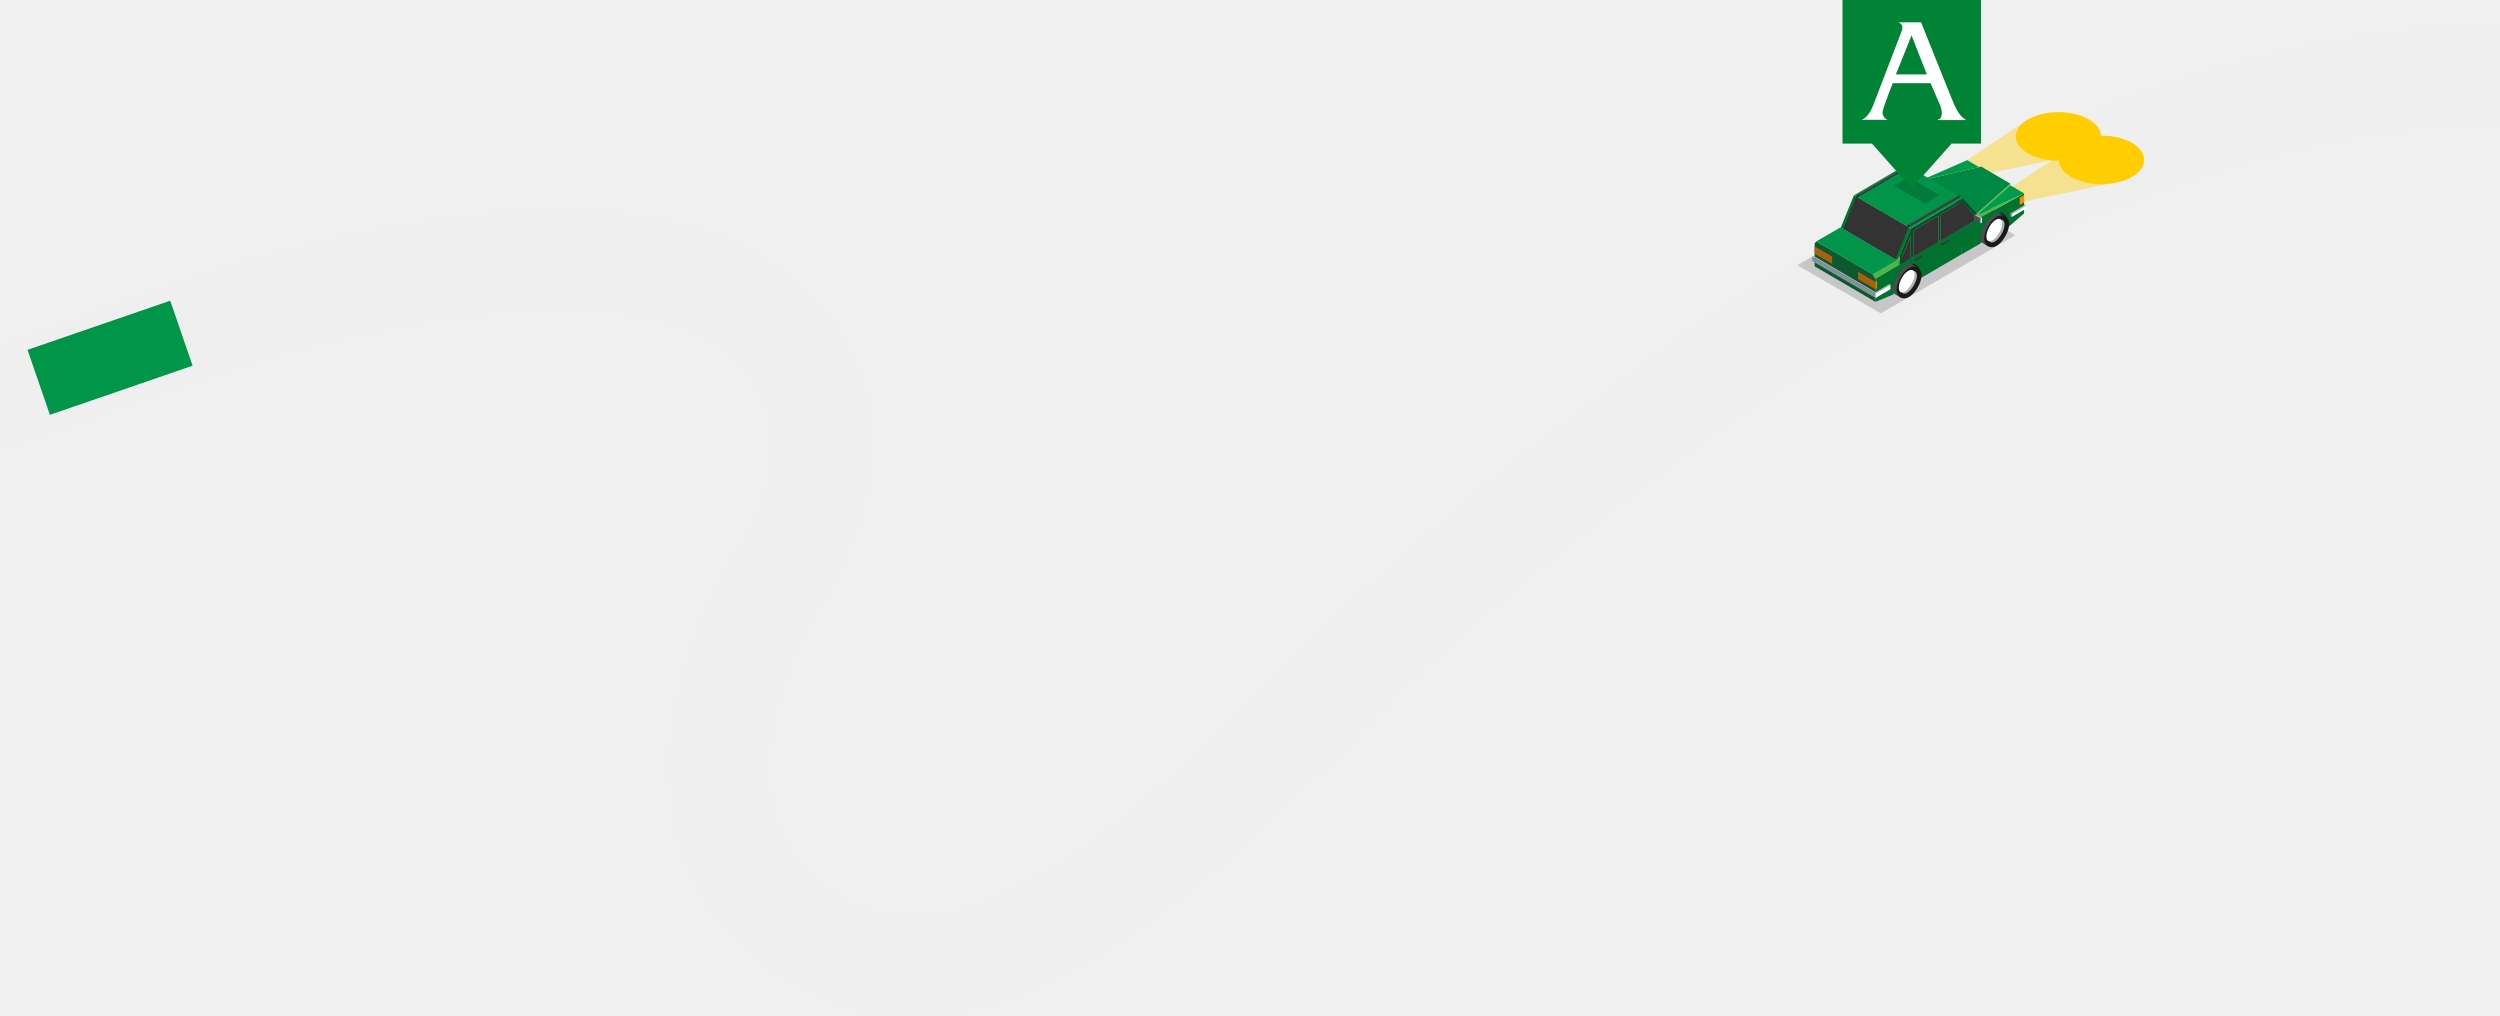
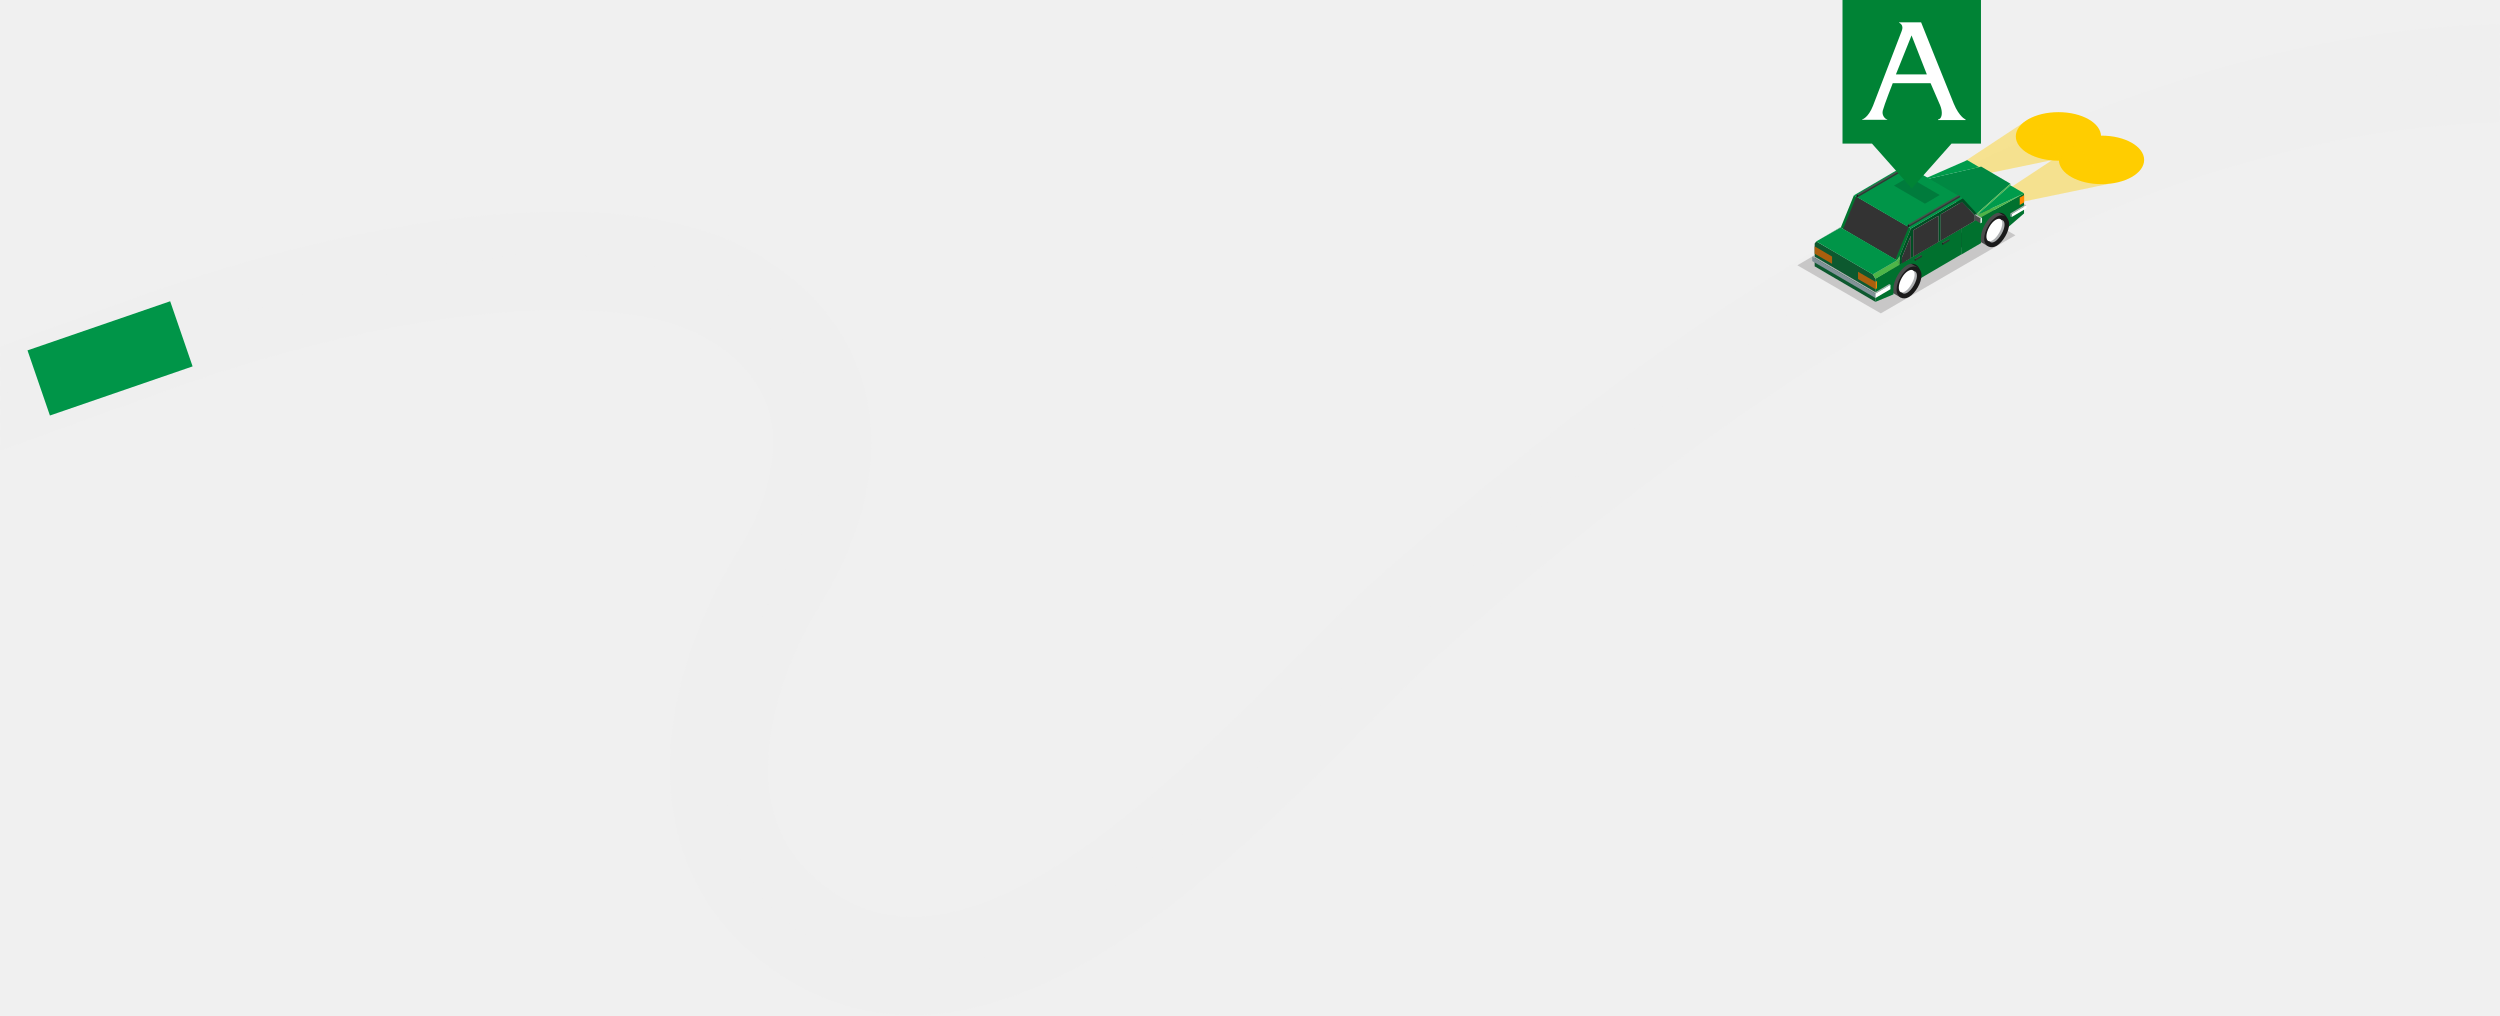
<svg xmlns="http://www.w3.org/2000/svg" width="1300px" height="528px" viewBox="0 0 1300 528" version="1.1" class="illustration illustration10">
  <g id="Page-1" stroke="none" stroke-width="1" fill="none" fill-rule="evenodd">
    <g id="KASKO_Form_1_3" transform="translate(0, -168)">
-       <g id="Group-2" transform="translate(-141, 168)">
-         <path d="M232.232,201.497 C344.95,160.98 458.02,149.121 505.606,174.5 C527.671,186.268 539.376,201.889 542.278,220.752 C545.214,239.842 539.205,263.006 524.376,287.157 C502.769,322.345 489.499,362.052 489.37,398.864 C489.207,445.094 509.551,484.315 551.338,509.776 C589.22,532.858 631.775,533.082 676.791,514.587 C718.478,497.46 760.113,466.06 809.522,418.964 C823.279,405.851 829.162,399.989 857.015,371.937 C875.545,353.273 885.119,343.932 893.971,336.126 C1098.471,155.801 1282.805,65.415 1446.405,63.498 L1445.807,12.502 C1268.073,14.585 1073.075,110.199 860.241,297.874 C850.246,306.687 840.166,316.522 820.824,336.003 C793.358,363.667 787.61,369.394 774.334,382.048 C729.158,425.109 691.798,453.285 657.41,467.413 C626.337,480.179 600.556,480.044 577.874,466.224 C551.884,450.388 540.267,427.992 540.369,399.043 C540.463,372.506 550.789,341.606 567.836,313.843 C612.187,241.616 600.778,167.458 529.606,129.5 C495.566,111.345 446.1,106.474 386.134,112.764 C332.732,118.365 272.411,132.86 214.98,153.503 C142.604,179.518 79.06,202.535 24.345,222.552 L0,231.459 L34.306,320.654 L81.906,302.346 L66.217,261.554 C115.099,243.728 170.437,223.709 232.232,201.497 Z" id="Path-6" fill="#EFEFEF" fill-rule="nonzero" />
-         <path d="M112.465,216 C294.762,144.095 418.466,118.353 483.576,138.774 C581.242,169.405 575.937,238.639 560.914,270.473 C545.891,302.307 478.463,419.048 551.952,479.94 C625.441,540.831 715.494,465.946 765.056,424.453 C814.618,382.961 1044.362,142.845 1219.963,85.366 C1337.029,47.047 1429.718,30.569 1498.029,35.933" id="Path-5" stroke="#EFEFEF" />
-         <g id="Group-4" transform="translate(1075.106, 0)">
+       <g id="Group-2" transform="translate(-1, 168)">
+         <path d="M92.232,201.497 C204.95,160.98 318.02,149.121 365.606,174.5 C387.671,186.268 399.376,201.889 402.278,220.752 C405.214,239.842 399.205,263.006 384.376,287.157 C362.769,322.345 349.499,362.052 349.37,398.864 C349.207,445.094 369.551,484.315 411.338,509.776 C449.22,532.858 491.775,533.082 536.791,514.587 C578.478,497.46 620.113,466.06 669.522,418.964 C683.279,405.851 689.162,399.989 717.015,371.937 C735.545,353.273 745.119,343.932 753.971,336.126 C953.874,159.854 1134.509,69.524 1295.342,63.762 C1296.524,63.719 1298.294,63.666 1300.652,63.602 L1300.948,12.582 C1297.188,12.677 1294.365,12.761 1292.481,12.832 C1118.339,19.41 927.768,114.878 720.241,297.874 C710.246,306.687 700.166,316.522 680.824,336.003 C653.358,363.667 647.61,369.394 634.334,382.048 C589.158,425.109 551.798,453.285 517.41,467.413 C486.337,480.179 460.556,480.044 437.874,466.224 C411.884,450.388 400.267,427.992 400.369,399.043 C400.463,372.506 410.789,341.606 427.836,313.843 C472.187,241.616 460.778,167.458 389.606,129.5 C355.566,111.345 306.1,106.474 246.134,112.764 C192.732,118.365 132.411,132.86 74.98,153.503 C57.809,159.675 33.171,168.554 1.065,180.138 L1.309,234.282 C40.562,220.104 70.869,209.175 92.232,201.497 Z" id="Path-6" fill="#EFEFEF" fill-rule="nonzero" />
+         <g id="Path" transform="translate(0, 36)">
+           <path d="M0.605,169.455 C167.55,105.756 281.873,83.604 343.576,102.997 C441.242,133.693 435.937,203.075 420.914,234.977 C405.891,266.879 338.463,383.869 411.952,444.89 C485.441,505.912 575.494,430.867 625.056,389.286 C674.618,347.705 904.362,107.077 1079.963,49.476 C1166.924,20.95 1240.433,4.502 1300.491,0.133" id="Path-5" stroke="#EFEFEF" />
+           <rect id="Rectangle" fill="#009548" transform="translate(58.22248, 150.3579) rotate(-19) translate(-58.22248, -150.3579) " x="18.989" y="132.447" width="78.467" height="35.823" />
+         </g>
+         <g id="Car" transform="translate(935.1061, 0)">
          <g id="Group-5" transform="translate(88, 58)" fill="#FFCD00">
            <path d="M92.851,25.15 C92.851,32.119 82.928,37.768 70.686,37.768 C58.445,37.768 48.521,32.119 48.521,25.15 C48.521,18.181 58.445,12.531 70.686,12.531 C82.928,12.531 92.851,18.181 92.851,25.15" id="Fill-130" />
            <path d="M70.437,12.938 C70.437,19.907 60.514,25.557 48.272,25.557 C36.031,25.557 26.108,19.907 26.108,12.938 C26.108,5.969 36.031,0.32 48.272,0.32 C60.514,0.32 70.437,5.969 70.437,12.938" id="Fill-132" />
            <polygon id="Path-4" opacity="0.4" points="29.426 46.951 74.109 37.703 57.398 17.073 23.977 39.126" />
            <polygon id="Path-4-Copy" opacity="0.4" points="5.449 33.435 50.133 24.187 33.422 3.557 0 25.61" />
          </g>
          <g id="Car3" transform="translate(0, 83)" fill-rule="nonzero">
            <polygon id="Shape" fill="#231F20" opacity="0.195" points="113.905 39.344 43.91 79.958 0.505 54.954 70.276 14.113" />
            <polygon id="Shape" fill="#008842" points="64.446 10.936 96.103 3.63 111.304 12.525 93.861 28.09" />
            <polygon id="Shape" fill="#009B4B" points="64.446 10.936 88.839 0.272 95.027 3.903" />
            <polygon id="Shape" fill="#00752F" points="53.685 50.28 59.559 35.85 29.92 18.56 23.104 35.305 52.34 52.368" />
            <polygon id="Shape" fill="#333333" points="51.532 51.914 58.348 35.169 31.13 19.241 24.315 36.031" />
            <polygon id="Shape" fill="#1A1A1A" points="59.917 60.128 111.573 31.221 107.806 25.639 55.12 55.181" />
            <path d="M54.178,71.699 C54.178,71.699 49.201,68.75 47.99,68.069 C46.779,67.388 45.927,65.982 45.927,64.03 C45.927,60.173 48.977,54.682 52.384,52.685 C53.999,51.732 55.613,51.732 56.824,52.459 C58.034,53.185 63.011,56.089 63.011,56.089 L54.178,71.699 Z" id="Shape" fill="#4D4D4D" />
            <path d="M99.735,45.107 C99.735,45.107 94.758,42.157 93.547,41.477 C92.337,40.796 91.485,39.389 91.485,37.438 C91.485,33.581 94.534,28.09 97.942,26.093 C99.556,25.14 101.17,25.14 102.381,25.866 C103.592,26.592 108.569,29.497 108.569,29.497 L99.735,45.107 Z" id="Shape" fill="#4D4D4D" />
            <polygon id="Shape" fill="#004E23" points="53.685 50.28 53.685 54.682 54.895 53.956 54.895 50.87 59.514 39.616 59.514 51.279 60.769 50.507 60.769 36.757 73.863 29.179 73.863 42.884 75.073 42.157 75.073 28.453 86.149 21.918 92.651 28.816 92.651 31.902 93.861 31.176 93.861 28.09 86.508 20.103 59.559 35.85" />
            <path d="M41.13,73.968 L50.501,70.066 C50.501,69.884 50.456,67.116 50.456,67.116 C50.456,64.983 51.308,62.397 52.653,60.128 C53.909,57.949 55.613,55.998 57.406,54.954 C59.155,53.911 60.904,53.911 62.204,54.682 C63.505,55.454 64.357,56.996 64.357,58.993 C64.357,59.175 64.357,61.671 64.312,61.852 L85.7,49.327 L85.7,35.85 L63.908,48.556 L41.085,61.897 L41.13,73.968 Z" id="Shape" fill="#00712E" />
            <g id="Group" transform="translate(51.87088, 55.54191)">
              <path d="M6.701,15.885 C5.132,16.793 3.518,16.838 2.307,16.158 C1.096,15.477 0.244,14.07 0.244,12.119 C0.244,10.122 1.052,7.717 2.307,5.584 C3.473,3.542 5.042,1.772 6.746,0.774 C8.36,-0.179 9.975,-0.179 11.185,0.547 C12.396,1.273 13.203,2.68 13.203,4.586 C13.203,6.446 12.486,8.761 11.275,10.848 C10.064,12.936 8.45,14.842 6.701,15.885 Z" id="Shape" fill="#1A1A1A" />
              <path d="M3.518,13.979 C2.307,13.299 2.128,10.258 4.146,6.628 C6.074,3.179 8.764,1.908 9.93,2.634 C11.185,3.361 11.275,6.174 9.302,9.668 C7.105,13.525 4.684,14.66 3.518,13.979 Z" id="Shape" fill="#AEB0B2" />
              <path d="M2.307,13.344 C1.096,12.663 0.917,9.623 2.935,5.993 C4.863,2.544 7.553,1.273 8.719,1.999 C9.975,2.725 10.064,5.539 8.091,9.033 C5.939,12.89 3.518,14.025 2.307,13.344 Z" id="Shape" fill="#FFFFFF" />
            </g>
            <path d="M85.7,49.418 L96.014,43.428 C96.014,43.247 95.969,40.751 95.969,40.569 C95.969,38.436 96.821,35.85 98.166,33.581 C99.421,31.403 101.125,29.451 102.919,28.407 C104.668,27.364 106.416,27.364 107.717,28.135 C109.017,28.907 109.869,30.45 109.869,32.446 C109.869,32.446 109.869,35.169 109.824,35.396 L118.389,27.999 L118.389,17.562 L93.816,31.176 L85.656,35.94 L85.7,49.418 Z" id="Shape" fill="#00712E" />
            <g id="Group" transform="translate(97.60758, 28.76808)">
              <path d="M6.522,16.067 C4.953,16.974 3.338,17.02 2.128,16.339 C0.917,15.658 0.065,14.252 0.065,12.3 C0.065,10.304 0.872,7.898 2.128,5.766 C3.294,3.724 4.863,1.954 6.567,0.955 C8.181,0.002 9.795,0.002 11.006,0.729 C12.217,1.455 13.024,2.861 13.024,4.767 C13.024,6.628 12.306,8.942 11.096,11.03 C9.885,13.117 8.271,15.023 6.522,16.067 Z" id="Shape" fill="#1A1A1A" />
              <path d="M3.338,14.161 C2.128,13.48 1.948,10.44 3.966,6.809 C5.894,3.361 8.585,2.09 9.751,2.816 C11.006,3.542 11.096,6.356 9.123,9.85 C6.926,13.707 4.504,14.842 3.338,14.161 Z" id="Shape" fill="#AEB0B2" />
              <path d="M2.128,13.525 C0.917,12.845 0.738,9.804 2.756,6.174 C4.684,2.725 7.374,1.455 8.54,2.181 C9.795,2.907 9.885,5.72 7.912,9.214 C5.715,13.072 3.294,14.161 2.128,13.525 Z" id="Shape" fill="#FFFFFF" />
            </g>
            <polygon id="Shape" fill="#0D592F" points="41.13 61.988 39.74 59.674 10.369 42.52 9.517 43.655 9.517 55.499 41.13 73.968" />
            <polygon id="Shape" fill="#AEB0B2" points="9.517 49.736 9.517 50.416 41.13 68.931 48.304 64.711 48.932 65.074 41.13 69.657 8.262 50.462" />
            <polygon id="Shape" fill="#829298" points="8.262 50.462 8.262 52.776 41.13 71.972 41.13 69.657" />
            <path d="M41.13,71.972 C41.309,71.836 48.932,67.388 48.932,67.388 L48.932,65.074 L41.13,69.657 L41.13,71.972 Z" id="Shape" fill="#FFFFFF" />
            <polygon id="Shape" fill="#009548" points="29.92 18.56 56.868 2.768 86.508 20.103 59.559 35.85" />
            <g id="Group" transform="translate(61.30753, 49.46352)">
              <polygon id="Shape" fill="#4D4D4D" points="0.538 2.36 0.224 2.178 3.632 0.182 3.991 0.363" />
              <polygon id="Shape" fill="#333333" points="0.538 3.131 0.538 2.36 3.991 0.363 3.991 1.134" />
              <polygon id="Shape" fill="#1A1A1A" points="0.224 2.178 0.653 2.36 0.653 3.177 0.224 2.995" />
            </g>
            <g id="Group" transform="translate(75.65629, 41.29523)">
              <polygon id="Shape" fill="#4D4D4D" points="0.538 2.178 0.179 1.997 3.632 0 3.946 0.182" />
              <polygon id="Shape" fill="#333333" points="0.538 2.95 0.538 2.178 3.946 0.182 3.946 0.953" />
              <polygon id="Shape" fill="#1A1A1A" points="0.179 1.997 0.67 2.178 0.67 2.995 0.179 2.814" />
            </g>
            <polygon id="Shape" fill="#AEB0B2" points="111.887 28.362 111.214 27.999 118.434 23.733 118.434 23.098 119.644 23.779" />
            <polygon id="Shape" fill="#FFFFFF" points="111.887 29.905 111.887 28.362 119.644 23.779 119.644 25.322" />
            <polygon id="Shape" fill="#829298" points="111.214 27.999 111.887 28.362 111.887 29.905 111.214 29.542" />
            <polygon id="Shape" fill="#FF8900" points="41.13 63.577 41.892 63.123 41.892 66.935 41.13 67.388" />
            <g id="Group" transform="translate(57.27194, 18.15175)">
              <polygon id="Shape" fill="#4D4D4D" points="1.569 15.974 0.897 15.565 26.994 0.318 27.621 0.726" />
              <polygon id="Shape" fill="#333333" points="1.076 17.017 1.569 15.974 27.621 0.726 28.07 1.271" />
              <polygon id="Shape" fill="#1A1A1A" points="0.897 15.565 1.569 15.974 1.076 17.017 0.404 16.609" />
            </g>
            <g id="Group" transform="translate(30.8164, 2.722762)">
              <polygon id="Shape" fill="#4D4D4D" points="1.435 15.837 0.807 15.474 26.859 0.227 27.532 0.635" />
              <polygon id="Shape" fill="#333333" points="0.986 16.881 1.435 15.837 27.532 0.635 27.935 1.134" />
              <polygon id="Shape" fill="#1A1A1A" points="0.807 15.474 1.435 15.837 0.986 16.881 0.314 16.518" />
            </g>
            <polygon id="Shape" fill="#4EB548" points="41.13 61.988 39.74 59.674 52.34 52.368 53.685 54.682" />
            <polygon id="Shape" fill="#009548" points="10.369 42.52 22.925 35.214 23.104 35.305 52.34 52.368 39.74 59.674" />
            <polyline id="Shape" fill="#B3B3B3" points="11.759 41.704 23.238 34.987 23.104 35.305" />
            <polygon id="Shape" fill="#4EB548" points="52.34 52.368 53.685 50.28 53.685 54.682" />
            <polygon id="Shape" fill="#AA5F0E" points="32.072 58.312 32.072 62.079 41.13 67.388 41.13 63.577" />
            <polygon id="Shape" fill="#AA5F0E" points="9.517 45.107 9.517 48.919 18.575 54.183 18.575 50.416" />
            <polygon id="Shape" fill="#333333" points="54.895 50.87 59.514 39.616 59.514 51.279 54.895 53.956" />
            <polygon id="Shape" fill="#333333" points="60.769 50.507 60.769 36.757 73.863 29.179 73.863 42.884" />
            <polygon id="Shape" fill="#333333" points="75.073 28.453 86.149 21.918 92.651 28.816 92.651 31.902 75.073 42.157" />
            <polygon id="Shape" fill="#4EB548" points="93.861 28.816 93.861 31.176 118.434 17.562" />
            <polygon id="Shape" fill="#4EB548" points="93.861 28.09 93.861 28.816 111.304 13.387 111.304 12.525" />
            <g id="Group" transform="translate(92.24706, 28.13521)">
              <polygon id="Shape" fill="#AEB0B2" points="3.498 2.496 4.215 2.087 1.076 0.272 0.404 0.681" />
              <polygon id="Shape" fill="#4D4D4D" points="3.498 4.992 3.498 2.496 0.404 0.681 0.404 3.131" />
              <polygon id="Shape" fill="#FFFFFF" points="4.215 2.087 3.498 2.496 3.498 4.992 4.215 4.583" />
            </g>
            <polygon id="Shape" fill="#009B4B" points="93.861 28.816 111.304 13.387 118.434 17.562" />
            <polygon id="Shape" fill="#FF8900" points="116.147 23.597 118.434 22.236 118.434 18.469 116.147 19.785" />
            <polygon id="Shape" fill="#007B3C" points="58.438 9.03 50.77 13.523 54.851 15.928 60.5 19.195 66.868 22.917 74.535 18.424" />
          </g>
          <g id="Pin-Copy" transform="translate(24, 0)">
            <path d="M0,0 L72,0 L72,74.67 L0,74.67 L0,0 Z M36.002,98 L15.321,74.67 L56.683,74.67 L36.002,98 Z" id="Combined-Shape" fill="#008335" />
            <path d="M27.77,38.686 L35.902,18.414 L43.856,38.704 L27.77,38.686 Z M62.07,60.703 C60.836,59.444 59.263,57.339 57.851,53.886 C55.17,47.446 40.871,11.615 40.871,11.615 L29.396,11.615 L29.396,11.759 C29.396,11.759 30.433,12.352 30.773,12.964 C31.166,13.665 31.362,14.673 30.808,16.04 C29.825,18.468 16.348,53.724 15.848,55.019 C13.345,61.35 10.182,62.124 10.182,62.124 L10.182,62.286 L23.283,62.286 L23.283,62.124 C23.283,62.124 22.997,62.052 22.819,61.962 C21.836,61.476 20.388,59.767 20.942,57.501 C21.693,54.515 26.125,43.255 26.125,43.255 L45.787,43.255 L50.773,54.785 C52.168,58.167 51.774,61.278 50.255,61.962 C49.933,62.106 49.665,62.124 49.665,62.124 L49.647,62.43 L64,62.43 L64,62.124 C64,62.124 62.963,61.638 62.07,60.703 L62.07,60.703 Z" id="Page-1" fill="#FFFFFF" />
          </g>
        </g>
-         <rect id="Rectangle-15" fill="#009548" transform="translate(198.2225, 186.0337) rotate(-19) translate(-198.2225, -186.0337) " x="158.989" y="168.161" width="78.467" height="35.746" />
      </g>
    </g>
  </g>
</svg>
